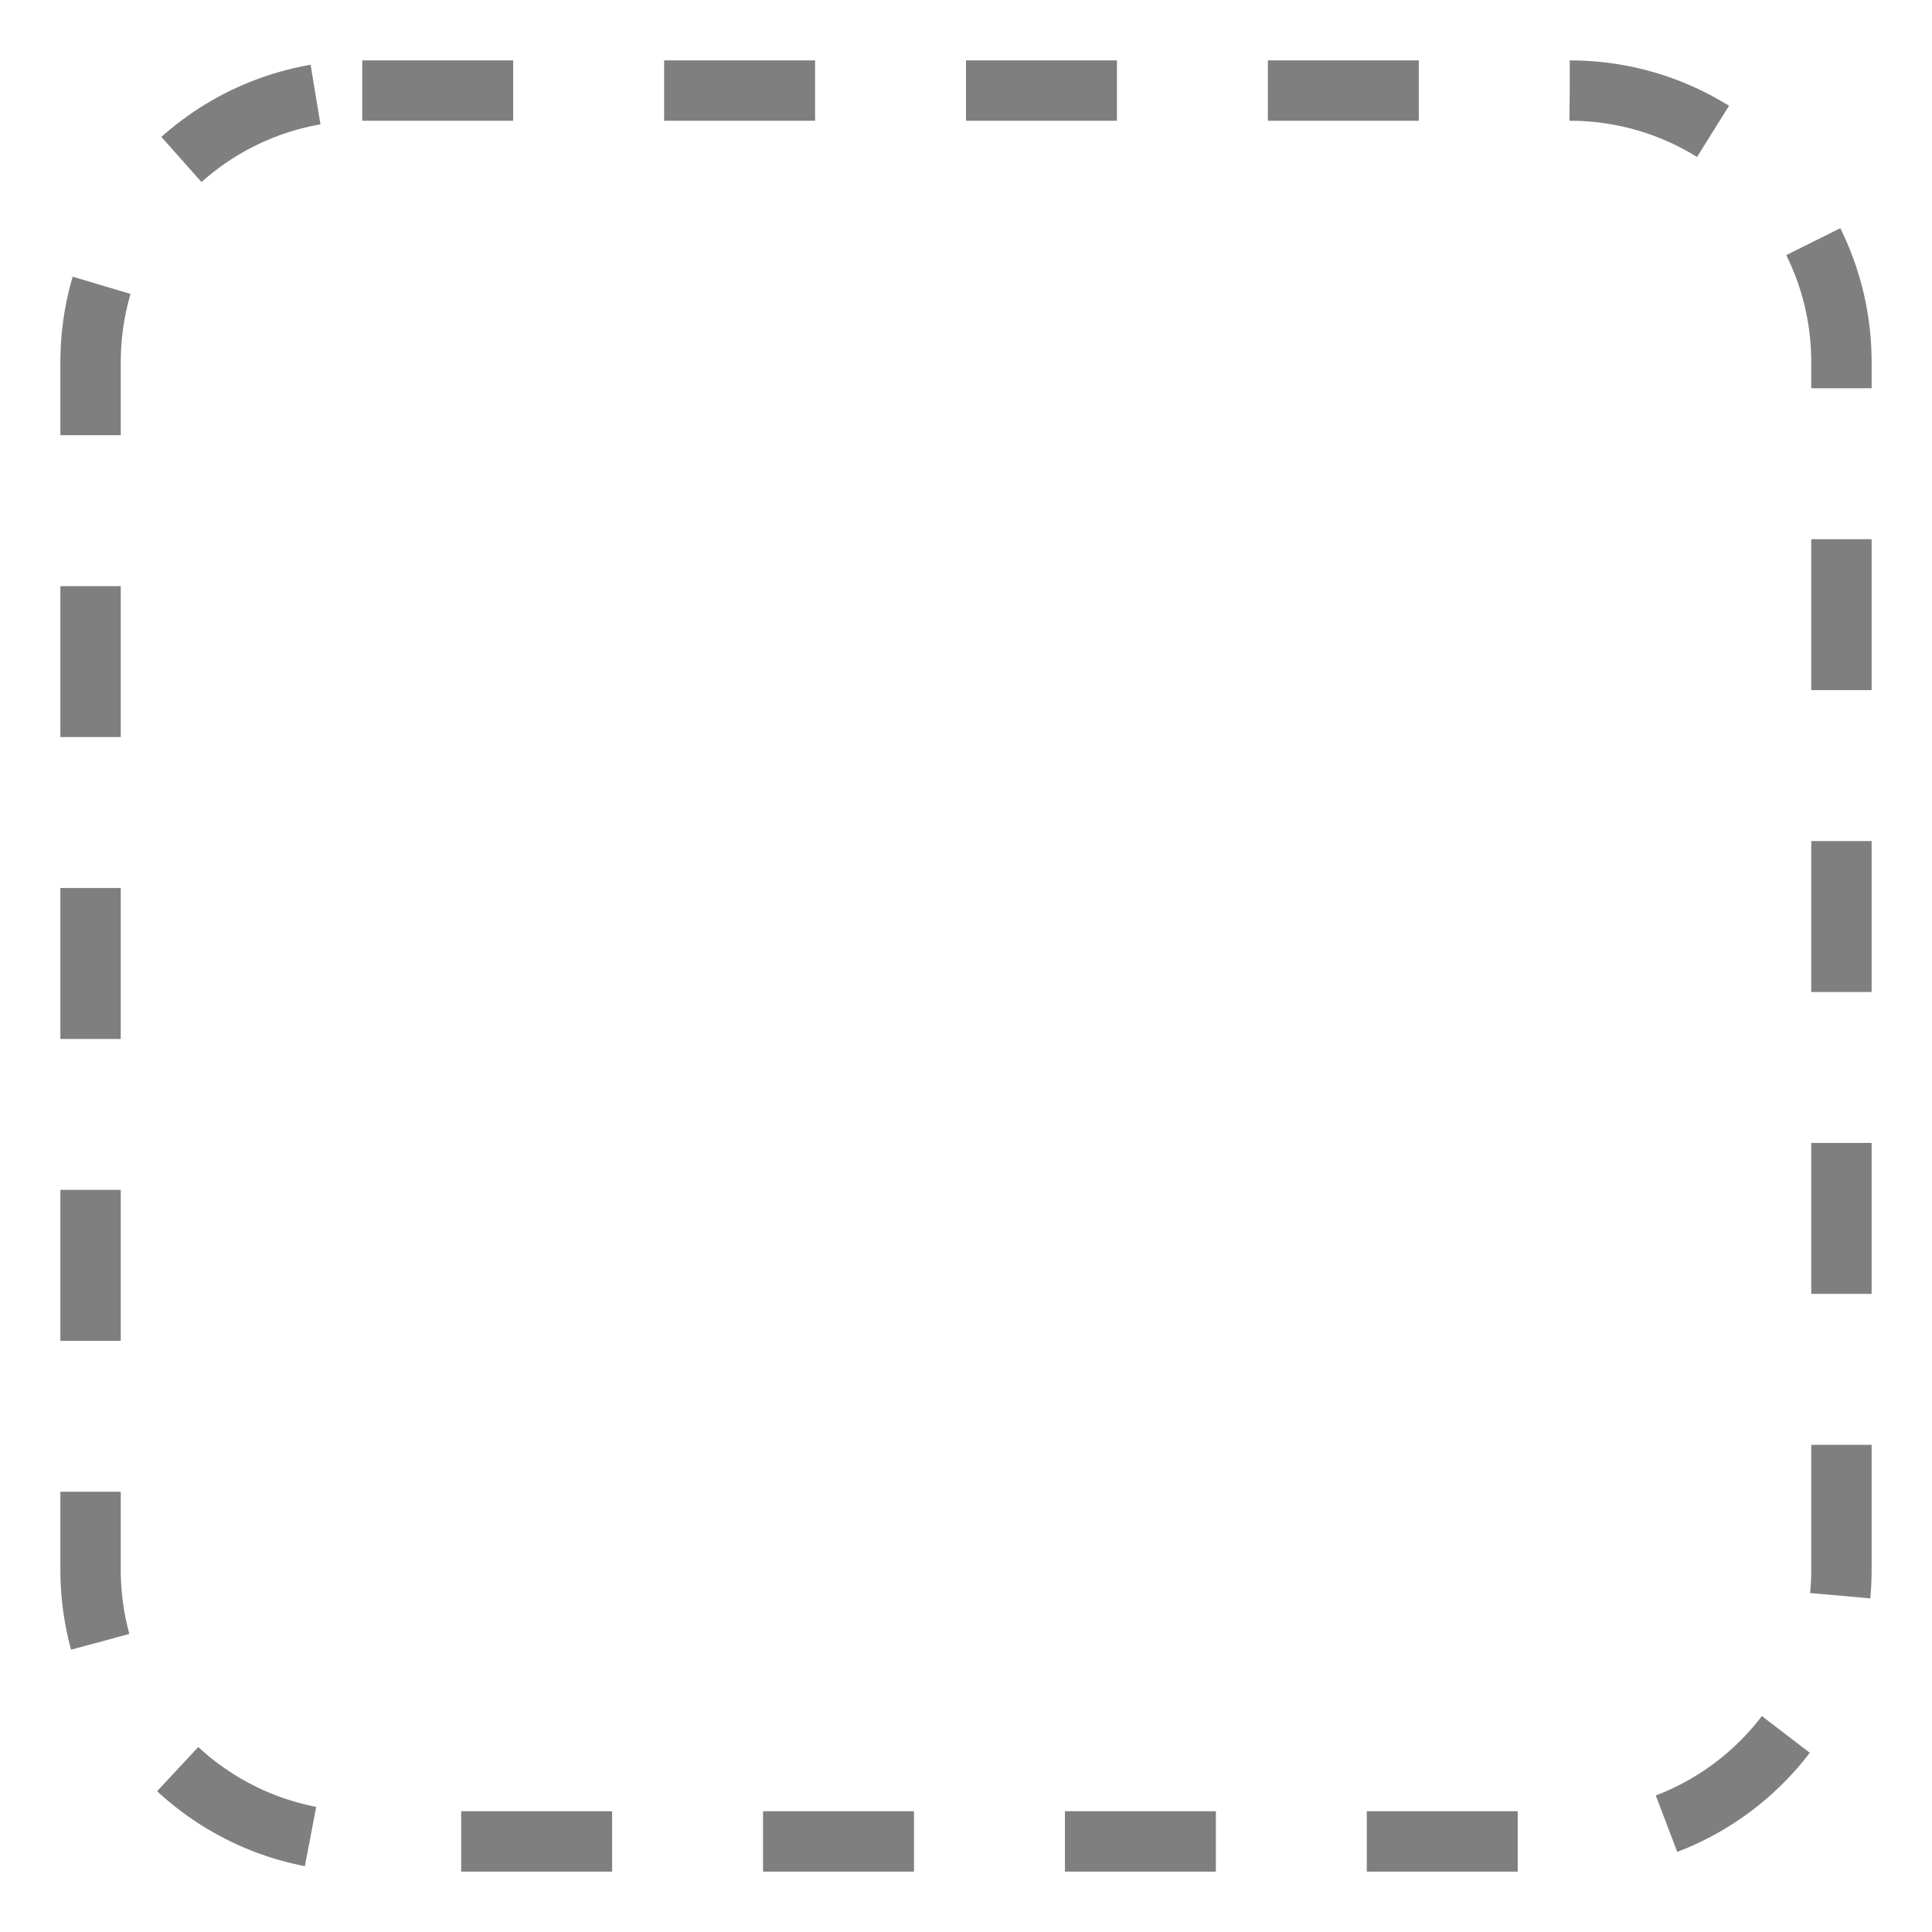
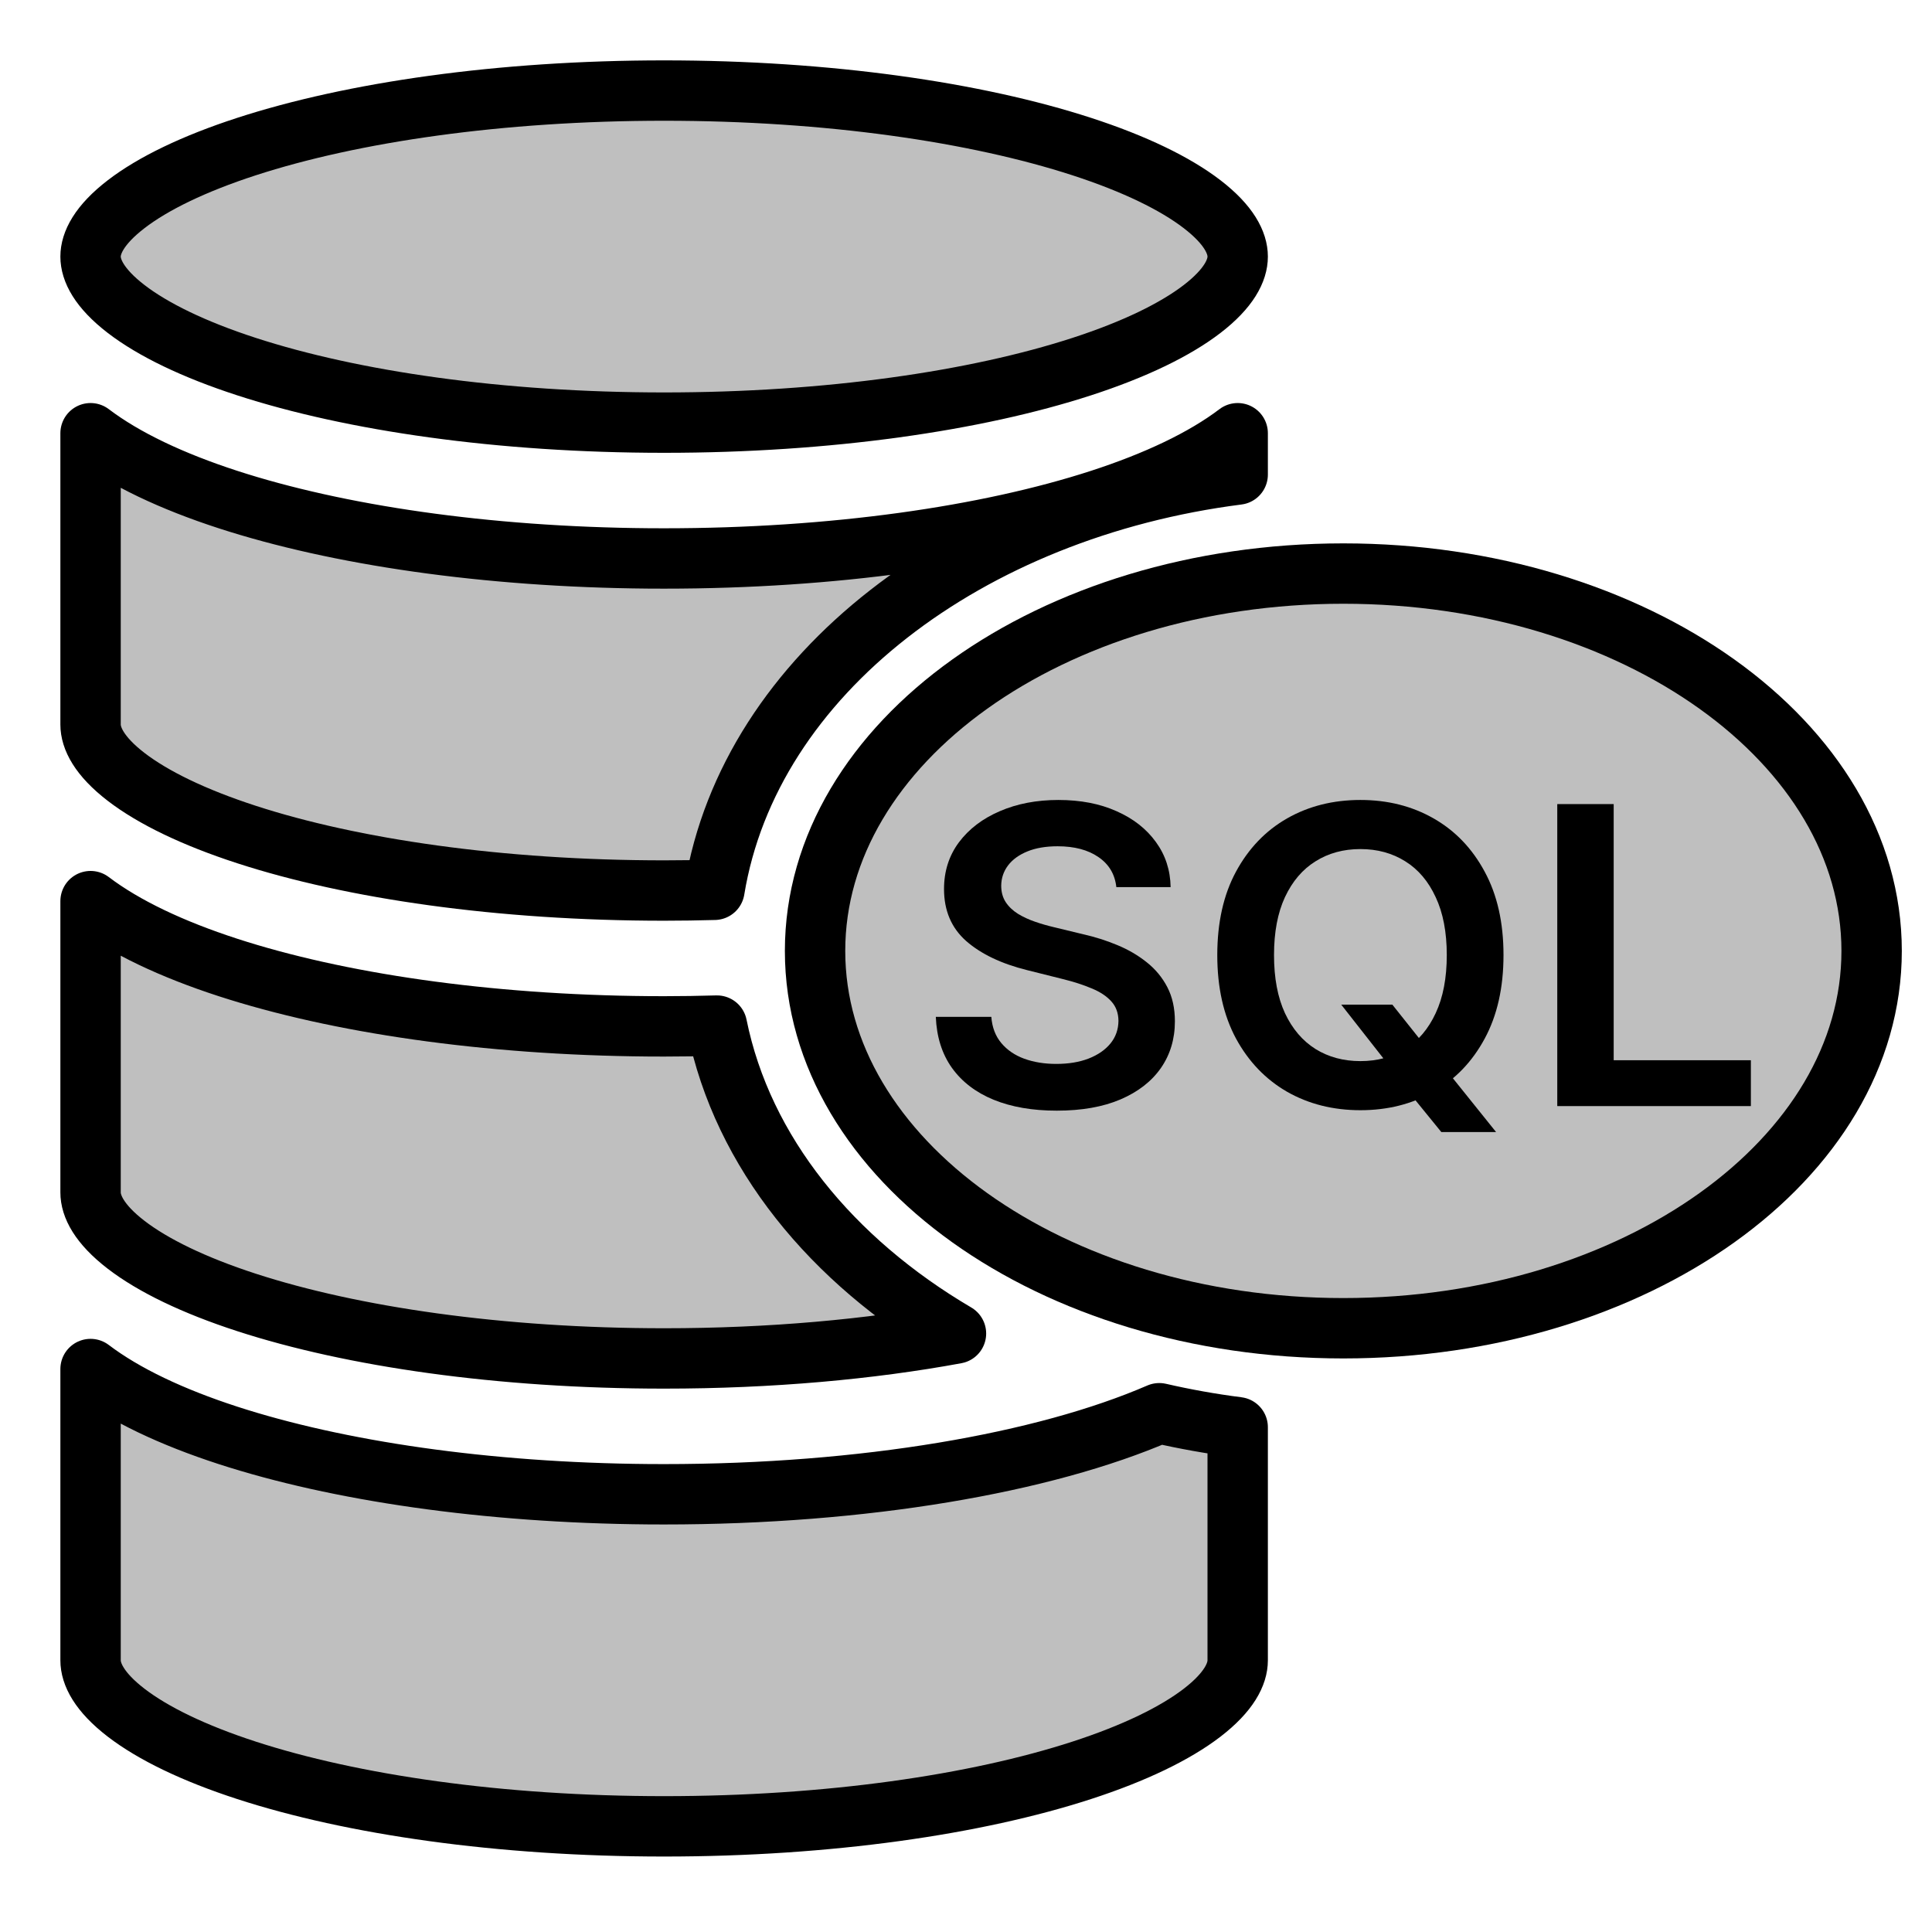
<svg xmlns="http://www.w3.org/2000/svg" width="128" height="128" viewBox="0 0 128 128" fill="none">
-   <rect x="6" y="6" width="116" height="116" rx="18" stroke="currentColor" stroke-width="4" stroke-dasharray="10 10" stroke-opacity="0.5" />
+   <path d="M6 90.702C8.269 92.425 11.406 93.895 15.098 95.095C22.351 97.452 32.167 98.907 42.953 98.996L44 99C57.236 99 69.16 96.94 76.805 93.63C78.495 94.019 80.228 94.331 82 94.557V110C82 110.897 81.44 112.09 79.638 113.475C77.864 114.837 75.172 116.151 71.666 117.29C64.676 119.562 54.895 121 44 121C33.105 121 23.324 119.562 16.334 117.29C12.828 116.151 10.136 114.837 8.362 113.475C6.56 112.09 6 110.897 6 110V90.702ZM6 59.702C8.269 61.425 11.406 62.895 15.098 64.095C22.351 66.452 32.167 67.907 42.953 67.996L44 68C45.179 68 46.346 67.981 47.499 67.948C49.2 76.346 55.123 83.519 63.336 88.349C57.659 89.395 51.06 90 44 90C33.105 90 23.324 88.562 16.334 86.29C12.828 85.151 10.136 83.837 8.362 82.475C6.56 81.09 6 79.897 6 79V59.702ZM82 31.441C64.205 33.715 49.685 44.632 47.335 58.952C46.236 58.982 45.123 59 44 59C33.105 59 23.324 57.562 16.334 55.29C12.828 54.151 10.136 52.837 8.362 51.475C6.56 50.09 6 48.897 6 48V28.702C8.269 30.425 11.406 31.895 15.098 33.095C22.351 35.452 32.167 36.907 42.953 36.996L44 37C55.197 37 65.415 35.528 72.902 33.095C76.594 31.895 79.731 30.425 82 28.702V31.441ZM44 6C54.895 6 64.676 7.438 71.666 9.71C75.172 10.849 77.864 12.163 79.638 13.525C81.44 14.91 82 16.103 82 17C82 17.897 81.44 19.09 79.638 20.475C77.864 21.837 75.172 23.151 71.666 24.29C64.676 26.562 54.895 28 44 28C33.105 28 23.324 26.562 16.334 24.29C12.828 23.151 10.136 21.837 8.362 20.475C6.56 19.09 6 17.897 6 17C6 16.103 6.56 14.91 8.362 13.525C10.136 12.163 12.828 10.849 16.334 9.71C23.324 7.438 33.105 6 44 6Z" fill="currentColor" fill-opacity="0.25" stroke="currentColor" stroke-width="4" stroke-linejoin="round" />
+   <ellipse cx="89" cy="63" rx="35" ry="25" fill="currentColor" fill-opacity="0.25" stroke="currentColor" stroke-width="4" />
+   <path d="M73.96 58.773C73.866 57.92 73.47 57.256 72.771 56.781C72.079 56.305 71.179 56.068 70.071 56.068C69.292 56.068 68.623 56.181 68.066 56.409C67.508 56.637 67.082 56.947 66.786 57.337C66.491 57.728 66.339 58.174 66.333 58.676C66.333 59.093 66.43 59.454 66.625 59.76C66.826 60.066 67.099 60.327 67.441 60.542C67.784 60.75 68.163 60.926 68.58 61.069C68.996 61.213 69.416 61.333 69.839 61.431L71.774 61.9C72.553 62.075 73.302 62.313 74.021 62.613C74.746 62.912 75.394 63.29 75.965 63.746C76.543 64.202 77 64.752 77.336 65.397C77.672 66.042 77.84 66.797 77.84 67.663C77.84 68.836 77.531 69.868 76.912 70.76C76.294 71.646 75.401 72.34 74.232 72.841C73.07 73.336 71.663 73.584 70.01 73.584C68.405 73.584 67.011 73.343 65.829 72.861C64.653 72.379 63.733 71.675 63.068 70.75C62.41 69.826 62.054 68.699 62 67.37H65.678C65.731 68.067 65.953 68.647 66.343 69.109C66.732 69.572 67.24 69.917 67.864 70.145C68.496 70.373 69.201 70.487 69.98 70.487C70.793 70.487 71.505 70.37 72.116 70.135C72.734 69.894 73.218 69.562 73.567 69.138C73.917 68.709 74.095 68.207 74.101 67.634C74.095 67.113 73.937 66.683 73.628 66.345C73.319 65.999 72.885 65.713 72.328 65.485C71.777 65.25 71.132 65.042 70.393 64.86L68.046 64.273C66.346 63.85 65.003 63.209 64.015 62.349C63.035 61.483 62.544 60.333 62.544 58.901C62.544 57.722 62.873 56.69 63.532 55.804C64.197 54.918 65.1 54.231 66.242 53.742C67.384 53.248 68.677 53 70.121 53C71.586 53 72.869 53.248 73.97 53.742C75.079 54.231 75.949 54.911 76.58 55.784C77.212 56.65 77.537 57.647 77.557 58.773H73.96Z" fill="currentColor" />
+   <path d="M88.86 66.559H92.246L94.251 69.08L95.682 70.721L99.118 75H95.49L93.153 72.128L92.155 70.76L88.86 66.559ZM99.611 63.277C99.611 65.433 99.195 67.279 98.362 68.816C97.536 70.347 96.407 71.519 94.976 72.333C93.552 73.147 91.937 73.554 90.13 73.554C88.323 73.554 86.704 73.147 85.273 72.333C83.849 71.512 82.721 70.337 81.888 68.806C81.061 67.269 80.648 65.426 80.648 63.277C80.648 61.121 81.061 59.278 81.888 57.748C82.721 56.211 83.849 55.035 85.273 54.221C86.704 53.407 88.323 53 90.13 53C91.937 53 93.552 53.407 94.976 54.221C96.407 55.035 97.536 56.211 98.362 57.748C99.195 59.278 99.611 61.121 99.611 63.277ZM95.853 63.277C95.853 61.76 95.608 60.48 95.117 59.438C94.634 58.389 93.962 57.598 93.102 57.064C92.242 56.523 91.252 56.253 90.13 56.253C89.008 56.253 88.017 56.523 87.157 57.064C86.297 57.598 85.622 58.389 85.132 59.438C84.648 60.48 84.407 61.76 84.407 63.277C84.407 64.795 84.648 66.078 85.132 67.126C85.622 68.168 86.297 68.959 87.157 69.5C88.017 70.034 89.008 70.301 90.13 70.301C91.252 70.301 92.242 70.034 93.102 69.5C93.962 68.959 94.634 68.168 95.117 67.126C95.608 66.078 95.853 64.795 95.853 63.277Z" fill="currentColor" />
+   <path d="M103.173 73.281V53.273H106.911V70.243H116V73.281H103.173Z" fill="currentColor" />
</svg>
